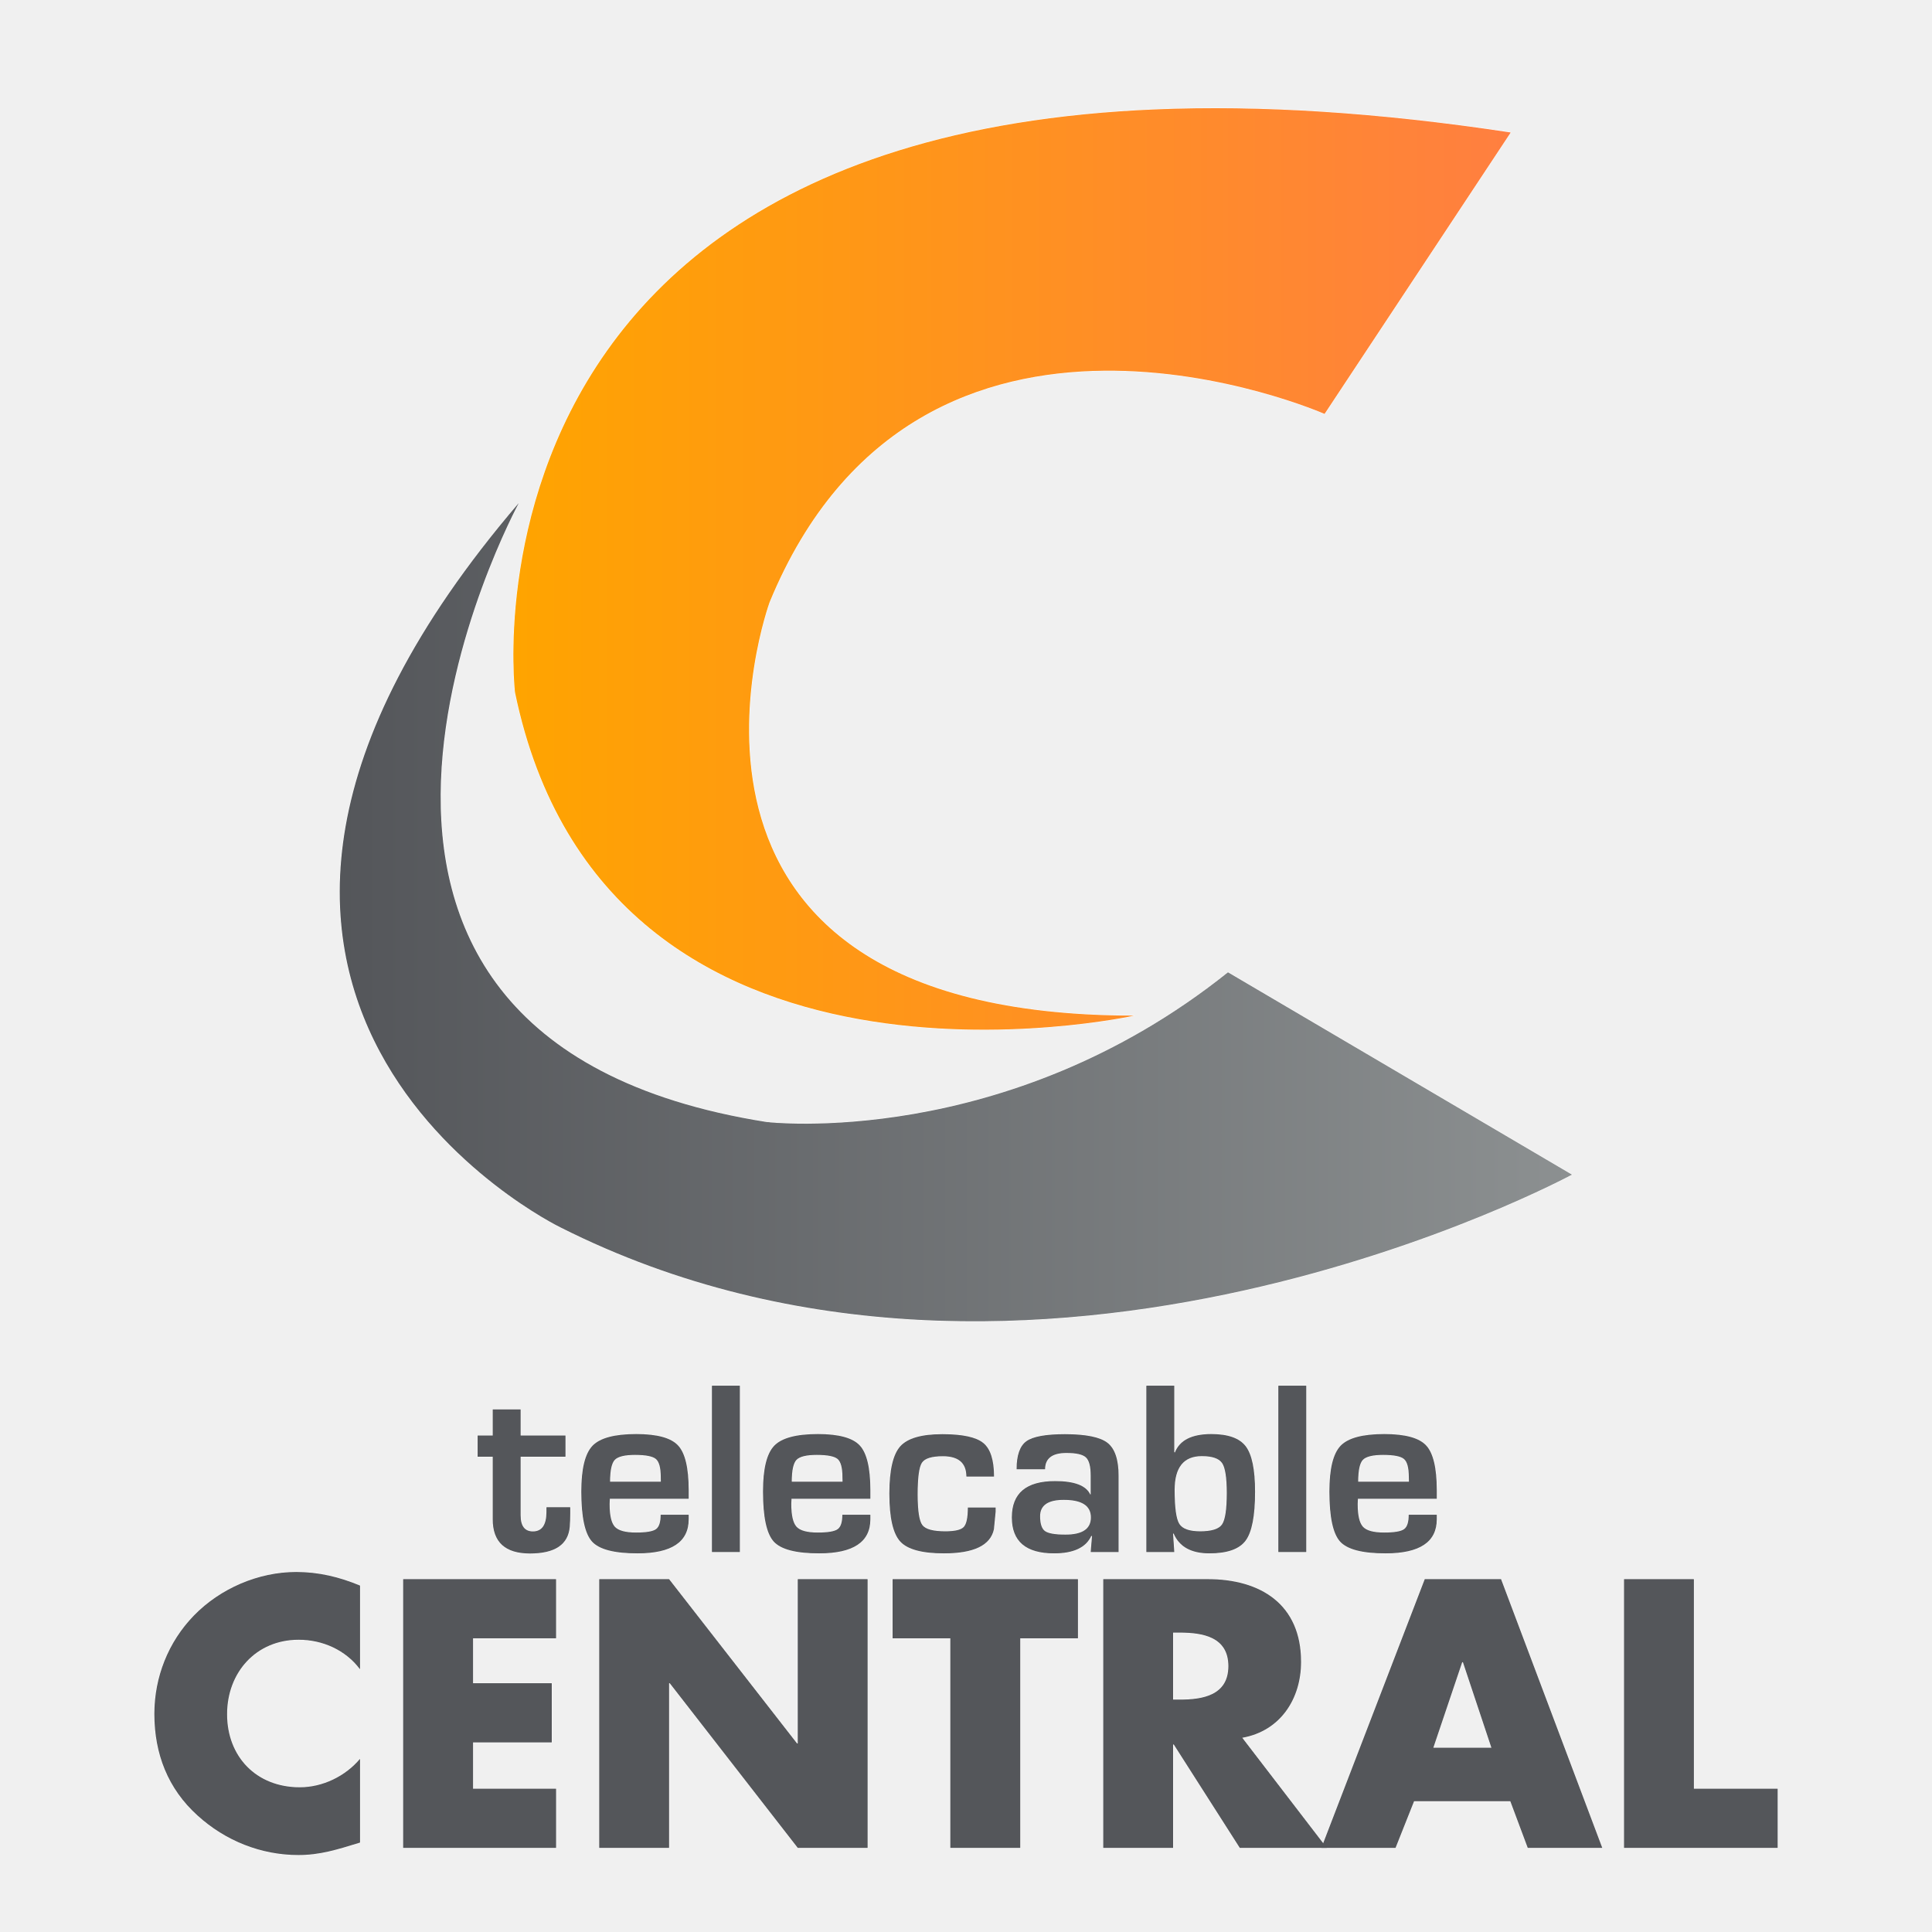
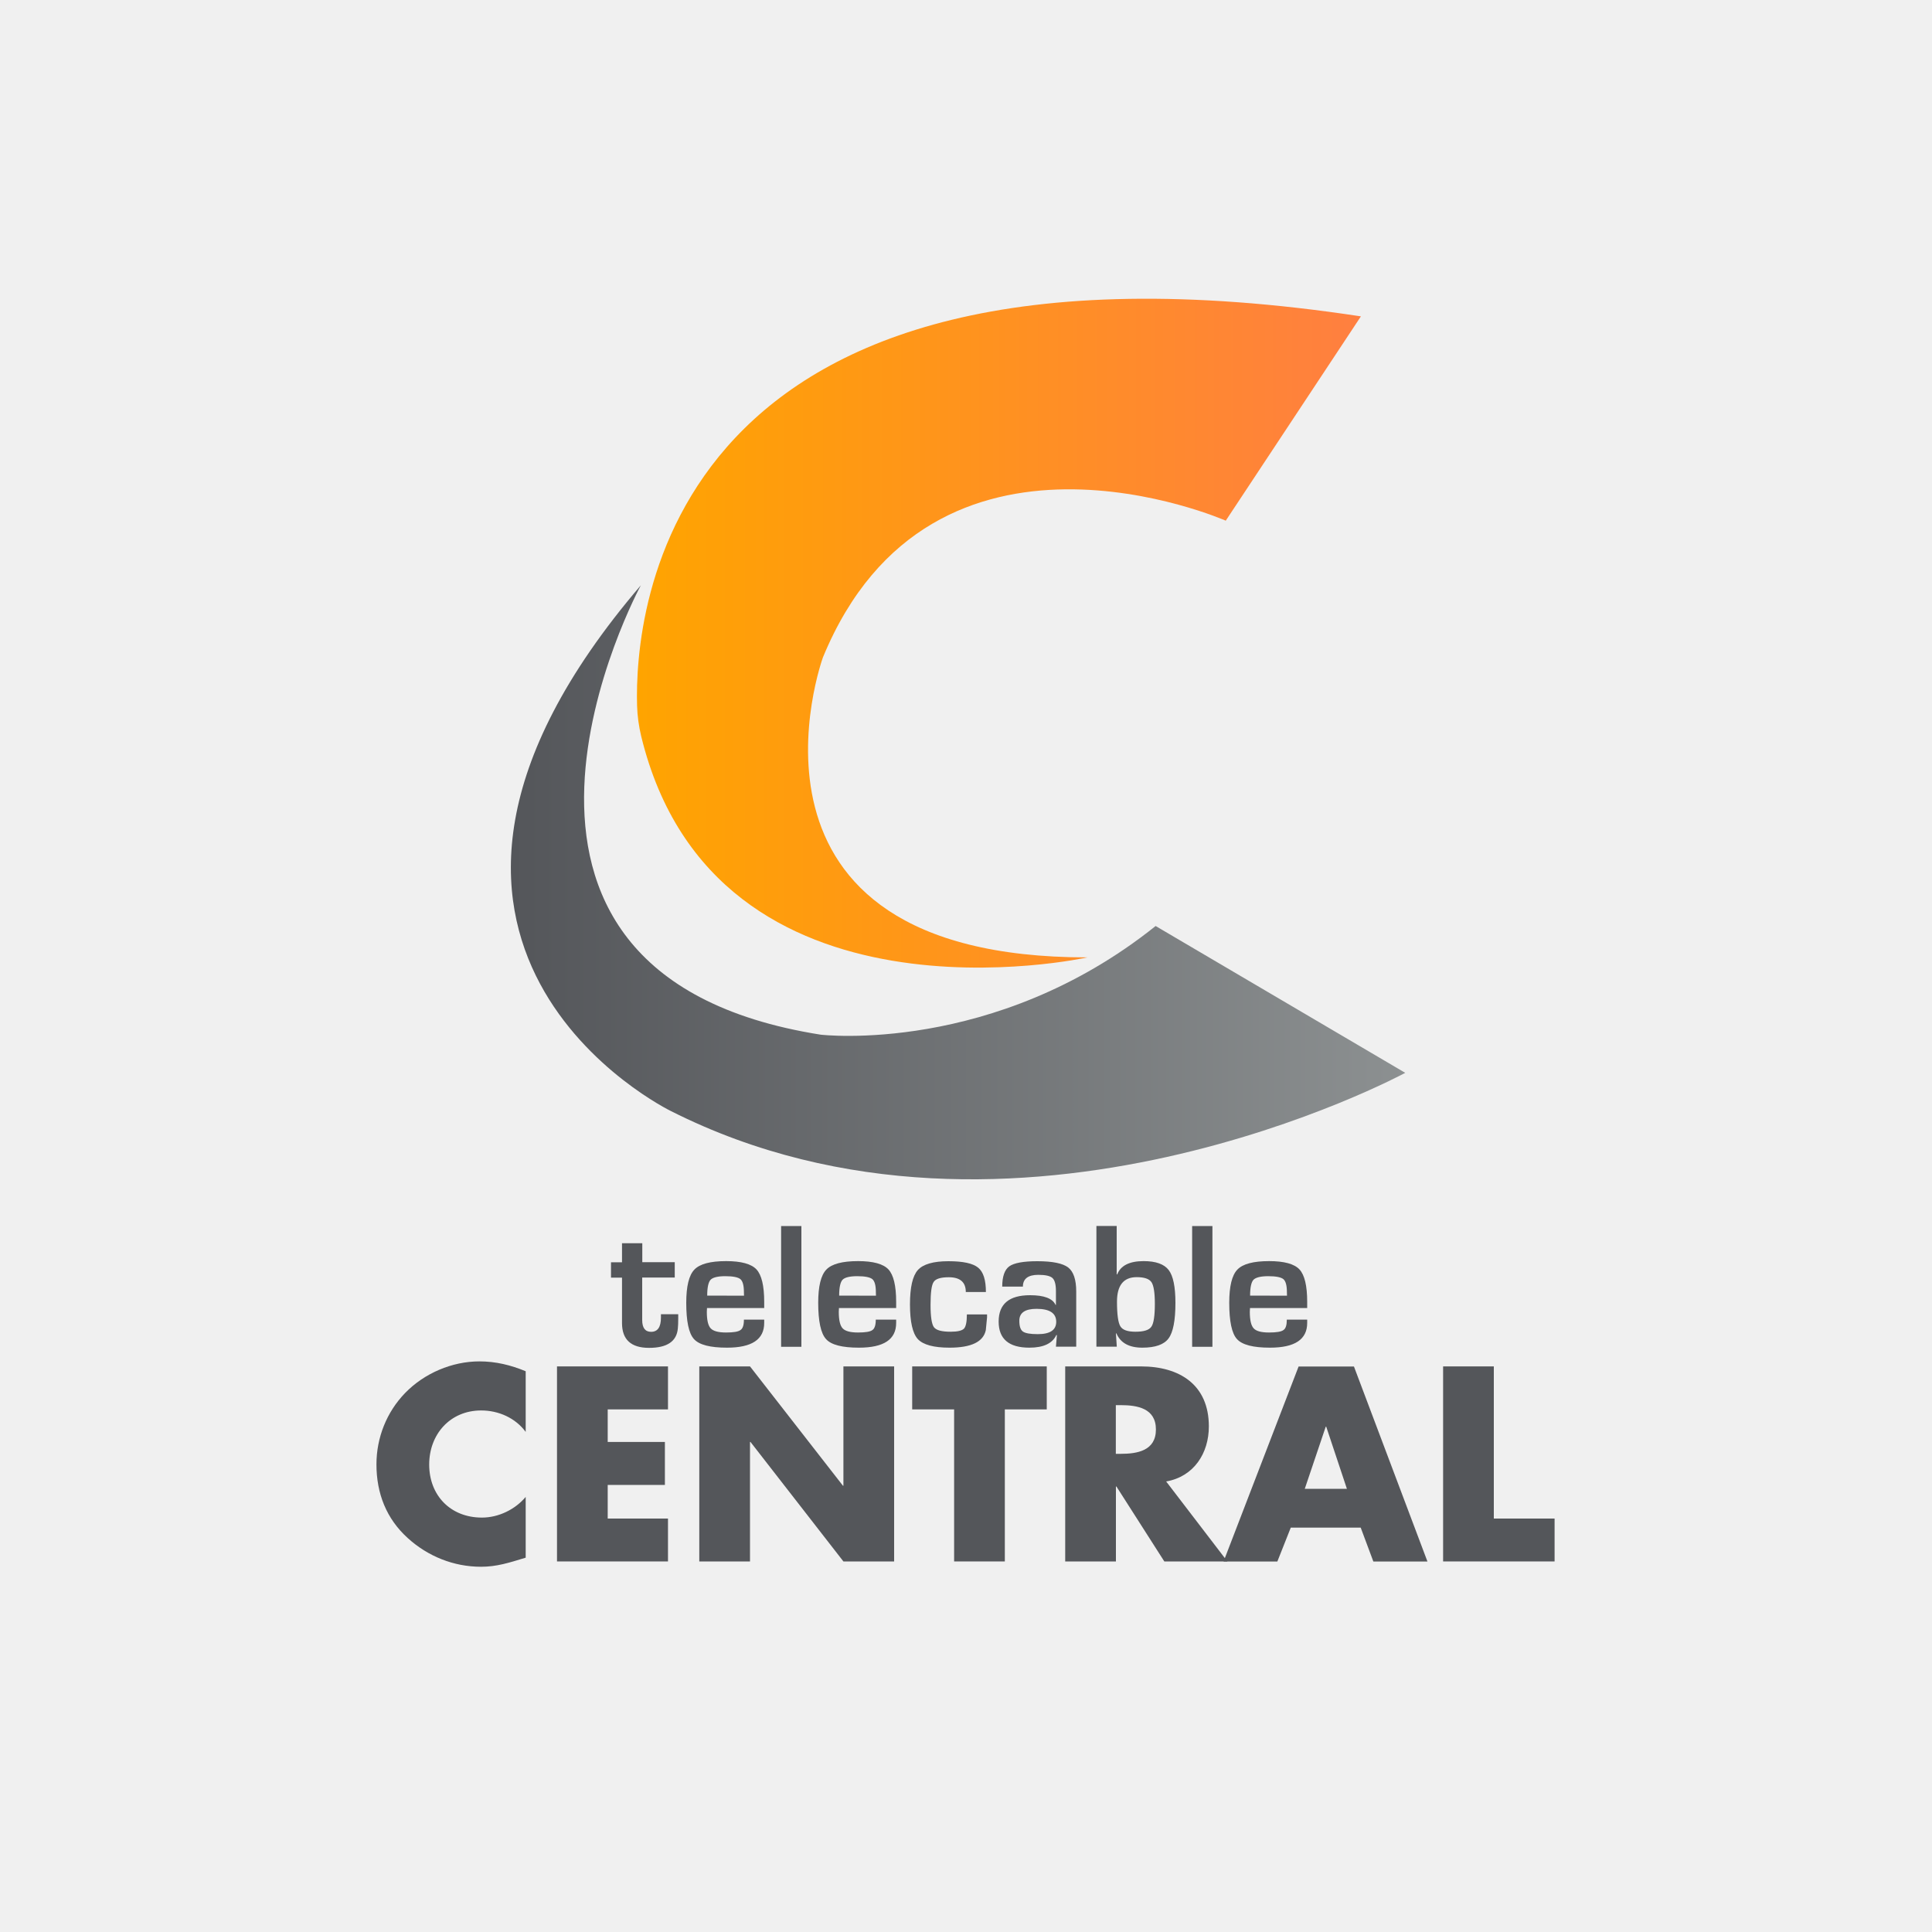
- <svg xmlns="http://www.w3.org/2000/svg" version="1.1" id="Capa_1" x="0px" y="0px" viewBox="0 0 5000 5000" style="enable-background:new 0 0 5000 5000;" xml:space="preserve">
+ <svg xmlns="http://www.w3.org/2000/svg" version="1.1" id="Capa_1" x="0px" y="0px" viewBox="0 0 2000 2000" style="enable-background:new 0 0 2000 2000;" xml:space="preserve">
  <style type="text/css">
- 	.st0{fill:#54565A;stroke:#FFFFFF;stroke-width:1.88;stroke-linecap:round;stroke-linejoin:round;}
- 	.st1{fill:url(#SVGID_1_);stroke:#FFFFFF;stroke-width:1.88;stroke-linecap:round;stroke-linejoin:round;}
- 	.st2{fill:url(#SVGID_2_);stroke:#FFFFFF;stroke-width:1.88;stroke-linecap:round;stroke-linejoin:round;}
- 	.st3{fill:#54565A;}
- 	.st4{fill:url(#SVGID_3_);}
- 	.st5{fill:url(#SVGID_4_);}
+ 	.st0{fill:#54565A;}
+ 	.st1{fill:url(#SVGID_1_);}
+ 	.st2{fill:url(#SVGID_2_);}
</style>
  <g>
    <g>
      <g>
-         <path class="st0" d="M1463.44,3715.1v54.89h-116.08v151.38c0,28.01,10.61,41.93,31.85,41.93c23.34,0,35-16.92,35-50.69v-12h61.56     v15.12c0,13.83-0.5,25.71-1.29,35.61c-3.97,46.04-38.27,69.06-102.8,69.06c-64.36,0-96.51-29.5-96.51-88.58v-161.83h-39.14     v-54.89h39.14v-67.48h72.19v67.48H1463.44z" />
-         <path class="st0" d="M1709.79,3920.13h72.5v11.69c0,58.8-44.11,88.26-132.48,88.26c-59.91,0-99.11-10.15-117.65-30.56     c-18.5-20.43-27.72-63.59-27.72-129.62c0-58.67,9.66-98.07,28.99-118.3c19.36-20.18,57.1-30.26,113.26-30.26     c53.87,0,89.89,9.87,108.1,29.5c18.38,19.68,27.49,58.25,27.49,115.88v22.11h-204c-0.47,6.69-0.66,11.04-0.66,13.2     c0,29.62,4.54,49.4,13.69,59.31c9.2,9.9,27.42,14.87,54.74,14.87c26.49,0,43.71-2.92,51.74-8.79     C1705.72,3951.72,1709.79,3939.25,1709.79,3920.13z M1710.33,3834.71l-0.25-12.01c0-23.98-4.18-39.53-12.49-46.79     c-8.27-7.05-26.3-10.66-54.13-10.66c-26.85,0-44.33,4.39-52.47,12.9c-8.06,8.65-12.12,27.5-12.12,56.55H1710.33z" />
-         <path class="st0" d="M1914.74,3586.15v430.47h-72.24v-430.47H1914.74z" />
-         <path class="st0" d="M2179.96,3920.13h72.52v11.69c0,58.8-44.12,88.26-132.47,88.26c-59.92,0-99.07-10.15-117.58-30.56     c-18.55-20.43-27.77-63.59-27.77-129.62c0-58.67,9.67-98.07,28.98-118.3c19.35-20.18,57.12-30.26,113.2-30.26     c53.9,0,89.94,9.87,108.22,29.5c18.26,19.68,27.42,58.25,27.42,115.88v22.11h-204.05c-0.37,6.69-0.6,11.04-0.6,13.2     c0,29.62,4.57,49.4,13.69,59.31c9.18,9.9,27.41,14.87,54.74,14.87c26.49,0,43.7-2.92,51.68-8.79     C2175.98,3951.72,2179.96,3939.25,2179.96,3920.13z M2180.6,3834.71l-0.34-12.01c0-23.98-4.16-39.53-12.44-46.79     c-8.3-7.05-26.33-10.66-54.12-10.66c-26.87,0-44.36,4.39-52.49,12.9c-8.06,8.65-12.14,27.5-12.14,56.55H2180.6z" />
-         <path class="st0" d="M2504.79,3901.49h71.92v10.42l-4.47,45.75c-8.82,41.61-51.91,62.42-129.3,62.42     c-56.73,0-94.47-10.25-113.2-30.75c-18.67-20.52-28.07-61.73-28.07-123.79c0-60.5,9.4-101.32,28.07-122.3     c18.73-21.06,55.09-31.6,109.16-31.6c52.11,0,87.46,7.64,105.98,22.91c18.47,15.18,27.66,44.22,27.66,86.85h-71.59     c0-35.11-20.23-52.7-60.79-52.7c-28.84,0-46.92,5.61-54.19,16.76c-7.43,11.15-11.06,38.43-11.06,81.97     c0,42.08,3.97,68.54,12.09,79.36c8.11,10.87,27.87,16.21,59.45,16.21c24.84,0,40.71-3.68,47.72-11.2     C2501.25,3944.32,2504.79,3927.6,2504.79,3901.49z" />
-         <path class="st0" d="M2704.67,3802.41h-73.75c0-36.1,8.44-60.26,25.22-72.45c16.85-12.18,50.19-18.32,99.87-18.32     c54.33,0,91.02,7.53,110.21,22.41c19.09,14.95,28.7,43.36,28.7,85.48v197.08h-72.21l3.43-41.3l-1.9-0.33     c-13.9,30.04-45.97,45.09-96.14,45.09c-73.05,0-109.47-30.99-109.47-92.99c0-62.67,37.26-94.02,111.92-94.02     c49.86,0,80.15,11.49,90.85,34.35h1.3v-48.79c0-23.58-4.1-39.24-12.37-46.86c-8.2-7.71-25.04-11.51-50.48-11.51     C2723.19,3760.25,2704.67,3774.3,2704.67,3802.41z M2753.01,3881.63c-40.84,0-61.24,14.13-61.24,42.29     c0,19.56,4.28,32.31,12.59,38.46c8.48,6.14,26.17,9.2,52.99,9.2c43.96,0,65.9-14.89,65.9-44.49     C2823.25,3896.77,2799.81,3881.63,2753.01,3881.63z" />
-         <path class="st0" d="M2966.72,4016.62v-430.47h72.33v172.22l1.59,0.59c12.32-31.69,43.74-47.61,94.22-47.61     c43.39,0,72.99,10.57,89.11,31.72c16.06,21.11,24.13,60.28,24.13,117.46c0,62.42-8.16,104.65-24.45,126.53     c-16.33,22.03-47.55,33.02-93.8,33.02c-46.88,0-77.73-17.02-92.4-51.11h-1.59l3.19,47.65H2966.72z M3110.33,3768.42     c-46.91,0-70.36,29.15-70.36,87.34c0,45.63,3.97,74.94,11.98,87.84c7.99,12.96,25.98,19.4,54.2,19.4     c29.46,0,48.31-5.94,56.47-17.8c8.22-11.88,12.27-39.08,12.27-81.52c0-39.49-4.01-65.32-12.08-77.28     C3154.71,3774.49,3137.2,3768.42,3110.33,3768.42z" />
-         <path class="st0" d="M3380.53,3586.15v430.47h-72.17v-430.47H3380.53z" />
-         <path class="st0" d="M3645.75,3920.13h72.59v11.69c0,58.8-44.14,88.26-132.51,88.26c-59.93,0-99.12-10.15-117.66-30.56     c-18.48-20.43-27.67-63.59-27.67-129.62c0-58.67,9.66-98.07,28.99-118.3c19.31-20.18,57.1-30.26,113.17-30.26     c53.81,0,89.96,9.87,108.2,29.5c18.28,19.68,27.49,58.25,27.49,115.88v22.11h-204.06c-0.5,6.69-0.66,11.04-0.66,13.2     c0,29.62,4.56,49.4,13.78,59.31c9.09,9.9,27.25,14.87,54.74,14.87c26.45,0,43.62-2.92,51.65-8.79     C3641.77,3951.72,3645.75,3939.25,3645.75,3920.13z M3646.43,3834.71l-0.39-12.01c0-23.98-4.09-39.53-12.47-46.79     c-8.22-7.05-26.27-10.66-53.96-10.66c-26.96,0-44.52,4.39-52.63,12.9c-8.05,8.65-12.02,27.5-12.02,56.55H3646.43z" />
+         <path class="st0" d="M698.5,1306.6v15.9h-33.7v44c0,8.1,3.1,12.2,9.2,12.2c6.8,0,10.2-4.9,10.2-14.7v-3.5h17.9v4.4     c0,4-0.1,7.5-0.4,10.3c-1.2,13.4-11.1,20.1-29.8,20.1c-18.7,0-28-8.6-28-25.7v-47h-11.4v-15.9h11.4V1287h21v19.6H698.5     L698.5,1306.6z" />
+         <path class="st0" d="M770.1,1366.1h21v3.4c0,17.1-12.8,25.6-38.5,25.6c-17.4,0-28.8-2.9-34.2-8.9c-5.4-5.9-8-18.5-8-37.6     c0-17,2.8-28.5,8.4-34.3c5.6-5.9,16.6-8.8,32.9-8.8c15.6,0,26.1,2.9,31.4,8.6c5.3,5.7,8,16.9,8,33.6v6.4h-59.2     c-0.1,1.9-0.2,3.2-0.2,3.8c0,8.6,1.3,14.3,4,17.2c2.7,2.9,8,4.3,15.9,4.3c7.7,0,12.7-0.8,15-2.6     C768.9,1375.3,770.1,1371.7,770.1,1366.1z M770.2,1341.3l-0.1-3.5c0-7-1.2-11.5-3.6-13.6c-2.4-2-7.6-3.1-15.7-3.1     c-7.8,0-12.9,1.3-15.2,3.7c-2.3,2.5-3.5,8-3.5,16.4L770.2,1341.3L770.2,1341.3z" />
+         <path class="st0" d="M829.6,1269.2v125h-21v-125H829.6z" />
+         <path class="st0" d="M906.6,1366.1h21.1v3.4c0,17.1-12.8,25.6-38.5,25.6c-17.4,0-28.8-2.9-34.1-8.9c-5.4-5.9-8.1-18.5-8.1-37.6     c0-17,2.8-28.5,8.4-34.3c5.6-5.9,16.6-8.8,32.9-8.8c15.6,0,26.1,2.9,31.4,8.6c5.3,5.7,8,16.9,8,33.6v6.4h-59.2     c-0.1,1.9-0.2,3.2-0.2,3.8c0,8.6,1.3,14.3,4,17.2c2.7,2.9,8,4.3,15.9,4.3c7.7,0,12.7-0.8,15-2.6     C905.4,1375.3,906.6,1371.7,906.6,1366.1z M906.8,1341.3l-0.1-3.5c0-7-1.2-11.5-3.6-13.6c-2.4-2-7.6-3.1-15.7-3.1     c-7.8,0-12.9,1.3-15.2,3.7c-2.3,2.5-3.5,8-3.5,16.4L906.8,1341.3L906.8,1341.3z" />
+         <path class="st0" d="M1000.9,1360.7h20.9v3l-1.3,13.3c-2.6,12.1-15.1,18.1-37.5,18.1c-16.5,0-27.4-3-32.9-8.9     c-5.4-6-8.1-17.9-8.1-35.9c0-17.6,2.7-29.4,8.1-35.5c5.4-6.1,16-9.2,31.7-9.2c15.1,0,25.4,2.2,30.8,6.7c5.4,4.4,8,12.8,8,25.2     h-20.8c0-10.2-5.9-15.3-17.6-15.3c-8.4,0-13.6,1.6-15.7,4.9c-2.2,3.2-3.2,11.2-3.2,23.8c0,12.2,1.2,19.9,3.5,23     c2.4,3.2,8.1,4.7,17.3,4.7c7.2,0,11.8-1.1,13.9-3.3C999.9,1373.1,1000.9,1368.3,1000.9,1360.7z" />
+         <path class="st0" d="M1058.9,1331.9h-21.4c0-10.5,2.5-17.5,7.3-21c4.9-3.5,14.6-5.3,29-5.3c15.8,0,26.4,2.2,32,6.5     c5.5,4.3,8.3,12.6,8.3,24.8v57.2h-21l1-12l-0.6-0.1c-4,8.7-13.3,13.1-27.9,13.1c-21.2,0-31.8-9-31.8-27     c0-18.2,10.8-27.3,32.5-27.3c14.5,0,23.3,3.3,26.4,10h0.4v-14.2c0-6.8-1.2-11.4-3.6-13.6c-2.4-2.2-7.3-3.3-14.7-3.3     C1064.3,1319.7,1058.9,1323.8,1058.9,1331.9z M1073,1354.9c-11.9,0-17.8,4.1-17.8,12.3c0,5.7,1.2,9.4,3.7,11.2     c2.5,1.8,7.6,2.7,15.4,2.7c12.8,0,19.1-4.3,19.1-12.9C1093.3,1359.3,1086.5,1354.9,1073,1354.9z" />
+         <path class="st0" d="M1135,1394.1v-125h21v50l0.5,0.2c3.6-9.2,12.7-13.8,27.4-13.8c12.6,0,21.2,3.1,25.9,9.2     c4.7,6.1,7,17.5,7,34.1c0,18.1-2.4,30.4-7.1,36.7c-4.7,6.4-13.8,9.6-27.2,9.6c-13.6,0-22.6-4.9-26.8-14.8h-0.5l0.9,13.8H1135     L1135,1394.1z M1176.7,1322.1c-13.6,0-20.4,8.5-20.4,25.4c0,13.2,1.2,21.8,3.5,25.5c2.3,3.8,7.5,5.6,15.7,5.6     c8.6,0,14-1.7,16.4-5.2c2.4-3.4,3.6-11.3,3.6-23.7c0-11.5-1.2-19-3.5-22.4C1189.6,1323.8,1184.5,1322.1,1176.7,1322.1z" />
+         <path class="st0" d="M1255.1,1269.2v125h-21v-125H1255.1z" />
+         <path class="st0" d="M1332.1,1366.1h21.1v3.4c0,17.1-12.8,25.6-38.5,25.6c-17.4,0-28.8-2.9-34.2-8.9c-5.4-5.9-8-18.5-8-37.6     c0-17,2.8-28.5,8.4-34.3c5.6-5.9,16.6-8.8,32.9-8.8c15.6,0,26.1,2.9,31.4,8.6c5.3,5.7,8,16.9,8,33.6v6.4H1294     c-0.1,1.9-0.2,3.2-0.2,3.8c0,8.6,1.3,14.3,4,17.2c2.6,2.9,7.9,4.3,15.9,4.3c7.7,0,12.7-0.8,15-2.6     C1331,1375.3,1332.1,1371.7,1332.1,1366.1z M1332.3,1341.3l-0.1-3.5c0-7-1.2-11.5-3.6-13.6c-2.4-2-7.6-3.1-15.7-3.1     c-7.8,0-12.9,1.3-15.3,3.7c-2.3,2.5-3.5,8-3.5,16.4L1332.3,1341.3L1332.3,1341.3z" />
      </g>
      <g>
-         <path class="st0" d="M931.74,4320.19c-36.93-49.81-96.85-76.56-158.7-76.56c-110.66,0-185.36,84.83-185.36,192.77     c0,109.75,75.61,189.09,188.2,189.09c59.02,0,118.06-28.54,155.87-73.74v216.79c-59.99,18.37-103.33,32.24-159.62,32.24     c-96.78,0-189.01-36.88-261.01-102.41c-76.59-69.18-111.62-159.57-111.62-262.87c0-95.03,36-186.33,102.39-254.54     c68.24-70.2,166.97-112.65,264.76-112.65c58.13,0,111.62,12.95,165.1,35.16V4320.19z" />
-         <path class="st0" d="M1224.22,4239.97v116.21h203.79v153.1h-203.79v119.9h214.92v153.08H1043.4v-695.45h395.73v153.15H1224.22z" />
-         <path class="st0" d="M1550.78,4086.82h180.77l331.18,425.22h1.88v-425.22h180.73v695.45h-180.73l-331.21-426.08h-1.85v426.08     h-180.77V4086.82z" />
-         <path class="st0" d="M2640.32,4782.26h-180.85v-542.29h-149.48v-153.15h479.71v153.15h-149.37V4782.26z" />
-         <path class="st0" d="M3433.63,4782.26h-225.06l-170.75-267.42H3036v267.42h-180.79v-695.45h270.25     c137.44,0,241.7,65.44,241.7,214.04c0,95.85-53.52,178.97-152.23,196.48L3433.63,4782.26z M3036,4398.59h17.55     c59.02,0,125.45-11.08,125.45-86.71s-66.44-86.7-125.45-86.7H3036V4398.59z" />
-         <path class="st0" d="M3659.62,4661.47l-47.97,120.79h-191.87l267.51-695.45h197.4l261.94,695.45h-192.81l-45.14-120.79H3659.62z      M3786.04,4301.73h-1.88l-74.72,221.39h150.33L3786.04,4301.73z" />
-         <path class="st0" d="M4383.72,4629.19h216.79v153.08h-397.57v-695.45h180.78V4629.19z" />
+         <path class="st0" d="M544.2,1482.3c-10.7-14.5-28.1-22.2-46.1-22.2c-32.1,0-53.8,24.6-53.8,56c0,31.9,22,54.9,54.6,54.9     c17.1,0,34.3-8.3,45.3-21.4v62.9c-17.4,5.3-30,9.4-46.3,9.4c-28.1,0-54.9-10.7-75.8-29.7c-22.2-20.1-32.4-46.3-32.4-76.3     c0-27.6,10.5-54.1,29.7-73.9c19.8-20.4,48.5-32.7,76.9-32.7c16.9,0,32.4,3.8,47.9,10.2L544.2,1482.3L544.2,1482.3z" />
+         <path class="st0" d="M629.1,1459v33.7h59.2v44.5h-59.2v34.8h62.4v44.4H576.6v-201.9h114.9v44.5L629.1,1459L629.1,1459z" />
+         <path class="st0" d="M723.9,1414.5h52.5l96.2,123.5h0.5v-123.5h52.5v201.9h-52.5l-96.2-123.7h-0.5v123.7h-52.5L723.9,1414.5     L723.9,1414.5z" />
+         <path class="st0" d="M1040.2,1616.4h-52.5V1459h-43.4v-44.5h139.3v44.5h-43.4L1040.2,1616.4L1040.2,1616.4z" />
+         <path class="st0" d="M1270.6,1616.4h-65.3l-49.6-77.6h-0.5v77.6h-52.5v-201.9h78.5c39.9,0,70.2,19,70.2,62.1     c0,27.8-15.5,52-44.2,57L1270.6,1616.4z M1155.1,1505h5.1c17.1,0,36.4-3.2,36.4-25.2c0-22-19.3-25.2-36.4-25.2h-5.1V1505z" />
+         <path class="st0" d="M1336.2,1581.4l-13.9,35.1h-55.7l77.7-201.9h57.3l76.1,201.9h-56l-13.1-35.1H1336.2z M1372.9,1476.9h-0.5     l-21.7,64.3h43.6L1372.9,1476.9z" />
+         <path class="st0" d="M1546.4,1572h62.9v44.4h-115.4v-201.9h52.5V1572z" />
      </g>
-       <linearGradient id="SVGID_1_" gradientUnits="userSpaceOnUse" x1="411.733" y1="2358.782" x2="2992.773" y2="2358.782" gradientTransform="matrix(1 0 0 1 916.912 -886.3484)">
+       <linearGradient id="SVGID_1_" gradientUnits="userSpaceOnUse" x1="-257.498" y1="458.184" x2="491.865" y2="458.184" gradientTransform="matrix(1 0 0 -1 916.912 1113.652)">
        <stop offset="0" style="stop-color:#FFA400" />
        <stop offset="1" style="stop-color:#FF7F40" />
      </linearGradient>
-       <path class="st1" d="M3909.68,342.91l-481.72,728.27c0,0-1045.86-460.63-1436.33,487.45c0,0-389.87,1069.8,943.38,1069.8    c0,0-1366.82,302.53-1602.1-836.49C1332.91,1791.94,1108.83-82.78,3909.68,342.91z" />
-       <linearGradient id="SVGID_2_" gradientUnits="userSpaceOnUse" x1="-37.657" y1="3246.887" x2="3151.223" y2="3246.887" gradientTransform="matrix(1 0 0 1 916.912 -886.3484)">
+       <path class="st1" d="M1408.8,327.5L1268.9,539c0,0-303.6-133.7-417,141.5c0,0-113.2,310.6,273.9,310.6c0,0-385.5,85.3-462-228.8    c-2.5-10.4-4-21.1-4.3-31.9C656.9,637.6,684.2,217.4,1408.8,327.5z" />
+       <linearGradient id="SVGID_2_" gradientUnits="userSpaceOnUse" x1="-387.97" y1="200.337" x2="537.872" y2="200.337" gradientTransform="matrix(1 0 0 -1 916.912 1113.652)">
        <stop offset="0" style="stop-color:#54565A" />
        <stop offset="1" style="stop-color:#8C9091" />
      </linearGradient>
-       <path class="st2" d="M3178,2516.36l890.14,523.59c0,0-1392.81,754.15-2618.05,136.27c0,0-1209.53-586.49-107.3-1874.62    c0,0-751.42,1382.33,641.33,1602.25C1984.11,2903.86,2602,2977.19,3178,2516.36z" />
-     </g>
-     <g>
-       <g>
-         <path class="st3" d="M1463.44,3715.1v54.89h-116.08v151.38c0,28.01,10.61,41.93,31.85,41.93c23.34,0,35-16.92,35-50.69v-12h61.56     v15.12c0,13.83-0.5,25.71-1.29,35.61c-3.97,46.04-38.27,69.06-102.8,69.06c-64.36,0-96.51-29.5-96.51-88.58v-161.83h-39.14     v-54.89h39.14v-67.48h72.19v67.48H1463.44z" />
-         <path class="st3" d="M1709.79,3920.13h72.5v11.69c0,58.8-44.11,88.26-132.48,88.26c-59.91,0-99.11-10.15-117.65-30.56     c-18.5-20.43-27.72-63.59-27.72-129.62c0-58.67,9.66-98.07,28.99-118.3c19.36-20.18,57.1-30.26,113.26-30.26     c53.87,0,89.89,9.87,108.1,29.5c18.38,19.68,27.49,58.25,27.49,115.88v22.11h-204c-0.47,6.69-0.66,11.04-0.66,13.2     c0,29.62,4.54,49.4,13.69,59.31c9.2,9.9,27.42,14.87,54.74,14.87c26.49,0,43.71-2.92,51.74-8.79     C1705.72,3951.72,1709.79,3939.25,1709.79,3920.13z M1710.33,3834.71l-0.25-12.01c0-23.98-4.18-39.53-12.49-46.79     c-8.27-7.05-26.3-10.66-54.13-10.66c-26.85,0-44.33,4.39-52.47,12.9c-8.06,8.65-12.12,27.5-12.12,56.55H1710.33z" />
-         <path class="st3" d="M1914.74,3586.15v430.47h-72.24v-430.47H1914.74z" />
-         <path class="st3" d="M2179.96,3920.13h72.52v11.69c0,58.8-44.12,88.26-132.47,88.26c-59.92,0-99.07-10.15-117.58-30.56     c-18.55-20.43-27.77-63.59-27.77-129.62c0-58.67,9.67-98.07,28.98-118.3c19.35-20.18,57.12-30.26,113.2-30.26     c53.9,0,89.94,9.87,108.22,29.5c18.26,19.68,27.42,58.25,27.42,115.88v22.11h-204.05c-0.37,6.69-0.6,11.04-0.6,13.2     c0,29.62,4.57,49.4,13.69,59.31c9.18,9.9,27.41,14.87,54.74,14.87c26.49,0,43.7-2.92,51.68-8.79     C2175.98,3951.72,2179.96,3939.25,2179.96,3920.13z M2180.6,3834.71l-0.34-12.01c0-23.98-4.16-39.53-12.44-46.79     c-8.3-7.05-26.33-10.66-54.12-10.66c-26.87,0-44.36,4.39-52.49,12.9c-8.06,8.65-12.14,27.5-12.14,56.55H2180.6z" />
-         <path class="st3" d="M2504.79,3901.49h71.92v10.42l-4.47,45.75c-8.82,41.61-51.91,62.42-129.3,62.42     c-56.73,0-94.47-10.25-113.2-30.75c-18.67-20.52-28.07-61.73-28.07-123.79c0-60.5,9.4-101.32,28.07-122.3     c18.73-21.06,55.09-31.6,109.16-31.6c52.11,0,87.46,7.64,105.98,22.91c18.47,15.18,27.66,44.22,27.66,86.85h-71.59     c0-35.11-20.23-52.7-60.79-52.7c-28.84,0-46.92,5.61-54.19,16.76c-7.43,11.15-11.06,38.43-11.06,81.97     c0,42.08,3.97,68.54,12.09,79.36c8.11,10.87,27.87,16.21,59.45,16.21c24.84,0,40.71-3.68,47.72-11.2     C2501.25,3944.32,2504.79,3927.6,2504.79,3901.49z" />
-         <path class="st3" d="M2704.67,3802.41h-73.75c0-36.1,8.44-60.26,25.22-72.45c16.85-12.18,50.19-18.32,99.87-18.32     c54.33,0,91.02,7.53,110.21,22.41c19.09,14.95,28.7,43.36,28.7,85.48v197.08h-72.21l3.43-41.3l-1.9-0.33     c-13.9,30.04-45.97,45.09-96.14,45.09c-73.05,0-109.47-30.99-109.47-92.99c0-62.67,37.26-94.02,111.92-94.02     c49.86,0,80.15,11.49,90.85,34.35h1.3v-48.79c0-23.58-4.1-39.24-12.37-46.86c-8.2-7.71-25.04-11.51-50.48-11.51     C2723.19,3760.25,2704.67,3774.3,2704.67,3802.41z M2753.01,3881.63c-40.84,0-61.24,14.13-61.24,42.29     c0,19.56,4.28,32.31,12.59,38.46c8.48,6.14,26.17,9.2,52.99,9.2c43.96,0,65.9-14.89,65.9-44.49     C2823.25,3896.77,2799.81,3881.63,2753.01,3881.63z" />
-         <path class="st3" d="M2966.72,4016.62v-430.47h72.33v172.22l1.59,0.59c12.32-31.69,43.74-47.61,94.22-47.61     c43.39,0,72.99,10.57,89.11,31.72c16.06,21.11,24.13,60.28,24.13,117.46c0,62.42-8.16,104.65-24.45,126.53     c-16.33,22.03-47.55,33.02-93.8,33.02c-46.88,0-77.73-17.02-92.4-51.11h-1.59l3.19,47.65H2966.72z M3110.33,3768.42     c-46.91,0-70.36,29.15-70.36,87.34c0,45.63,3.97,74.94,11.98,87.84c7.99,12.96,25.98,19.4,54.2,19.4     c29.46,0,48.31-5.94,56.47-17.8c8.22-11.88,12.27-39.08,12.27-81.52c0-39.49-4.01-65.32-12.08-77.28     C3154.71,3774.49,3137.2,3768.42,3110.33,3768.42z" />
-         <path class="st3" d="M3380.53,3586.15v430.47h-72.17v-430.47H3380.53z" />
-         <path class="st3" d="M3645.75,3920.13h72.59v11.69c0,58.8-44.14,88.26-132.51,88.26c-59.93,0-99.12-10.15-117.66-30.56     c-18.48-20.43-27.67-63.59-27.67-129.62c0-58.67,9.66-98.07,28.99-118.3c19.31-20.18,57.1-30.26,113.17-30.26     c53.81,0,89.96,9.87,108.2,29.5c18.28,19.68,27.49,58.25,27.49,115.88v22.11h-204.06c-0.5,6.69-0.66,11.04-0.66,13.2     c0,29.62,4.56,49.4,13.78,59.31c9.09,9.9,27.25,14.87,54.74,14.87c26.45,0,43.62-2.92,51.65-8.79     C3641.77,3951.72,3645.75,3939.25,3645.75,3920.13z M3646.43,3834.71l-0.39-12.01c0-23.98-4.09-39.53-12.47-46.79     c-8.22-7.05-26.27-10.66-53.96-10.66c-26.96,0-44.52,4.39-52.63,12.9c-8.05,8.65-12.02,27.5-12.02,56.55H3646.43z" />
-       </g>
-       <g>
-         <path class="st3" d="M931.74,4320.19c-36.93-49.81-96.85-76.56-158.7-76.56c-110.66,0-185.36,84.83-185.36,192.77     c0,109.75,75.61,189.09,188.2,189.09c59.02,0,118.06-28.54,155.87-73.74v216.79c-59.99,18.37-103.33,32.24-159.62,32.24     c-96.78,0-189.01-36.88-261.01-102.41c-76.59-69.18-111.62-159.57-111.62-262.87c0-95.03,36-186.33,102.39-254.54     c68.24-70.2,166.97-112.65,264.76-112.65c58.13,0,111.62,12.95,165.1,35.16V4320.19z" />
-         <path class="st3" d="M1224.22,4239.97v116.21h203.79v153.1h-203.79v119.9h214.92v153.08H1043.4v-695.45h395.73v153.15H1224.22z" />
-         <path class="st3" d="M1550.78,4086.82h180.77l331.18,425.22h1.88v-425.22h180.73v695.45h-180.73l-331.21-426.08h-1.85v426.08     h-180.77V4086.82z" />
-         <path class="st3" d="M2640.32,4782.26h-180.85v-542.29h-149.48v-153.15h479.71v153.15h-149.37V4782.26z" />
-         <path class="st3" d="M3433.63,4782.26h-225.06l-170.75-267.42H3036v267.42h-180.79v-695.45h270.25     c137.44,0,241.7,65.44,241.7,214.04c0,95.85-53.52,178.97-152.23,196.48L3433.63,4782.26z M3036,4398.59h17.55     c59.02,0,125.45-11.08,125.45-86.71s-66.44-86.7-125.45-86.7H3036V4398.59z" />
-         <path class="st3" d="M3659.62,4661.47l-47.97,120.79h-191.87l267.51-695.45h197.4l261.94,695.45h-192.81l-45.14-120.79H3659.62z      M3786.04,4301.73h-1.88l-74.72,221.39h150.33L3786.04,4301.73z" />
-         <path class="st3" d="M4383.72,4629.19h216.79v153.08h-397.57v-695.45h180.78V4629.19z" />
-       </g>
-       <linearGradient id="SVGID_3_" gradientUnits="userSpaceOnUse" x1="411.733" y1="2358.782" x2="2992.773" y2="2358.782" gradientTransform="matrix(1 0 0 1 916.912 -886.3484)">
-         <stop offset="0" style="stop-color:#FFA400" />
-         <stop offset="1" style="stop-color:#FF7F40" />
-       </linearGradient>
-       <path class="st4" d="M3909.68,342.91l-481.72,728.27c0,0-1045.86-460.63-1436.33,487.45c0,0-389.87,1069.8,943.38,1069.8    c0,0-1366.82,302.53-1602.1-836.49C1332.91,1791.94,1108.83-82.78,3909.68,342.91z" />
-       <linearGradient id="SVGID_4_" gradientUnits="userSpaceOnUse" x1="-37.657" y1="3246.887" x2="3151.223" y2="3246.887" gradientTransform="matrix(1 0 0 1 916.912 -886.3484)">
-         <stop offset="0" style="stop-color:#54565A" />
-         <stop offset="1" style="stop-color:#8C9091" />
-       </linearGradient>
-       <path class="st5" d="M3178,2516.36l890.14,523.59c0,0-1392.81,754.15-2618.05,136.27c0,0-1209.53-586.49-107.3-1874.62    c0,0-751.42,1382.33,641.33,1602.25C1984.11,2903.86,2602,2977.19,3178,2516.36z" />
+       <path class="st2" d="M1196.3,958.6l258.4,152c0,0-404.4,219-760.1,39.6c0,0-351.2-170.3-31.2-544.3c0,0-218.2,401.3,186.2,465.2    C849.7,1071.1,1029.1,1092.4,1196.3,958.6z" />
    </g>
  </g>
</svg>
